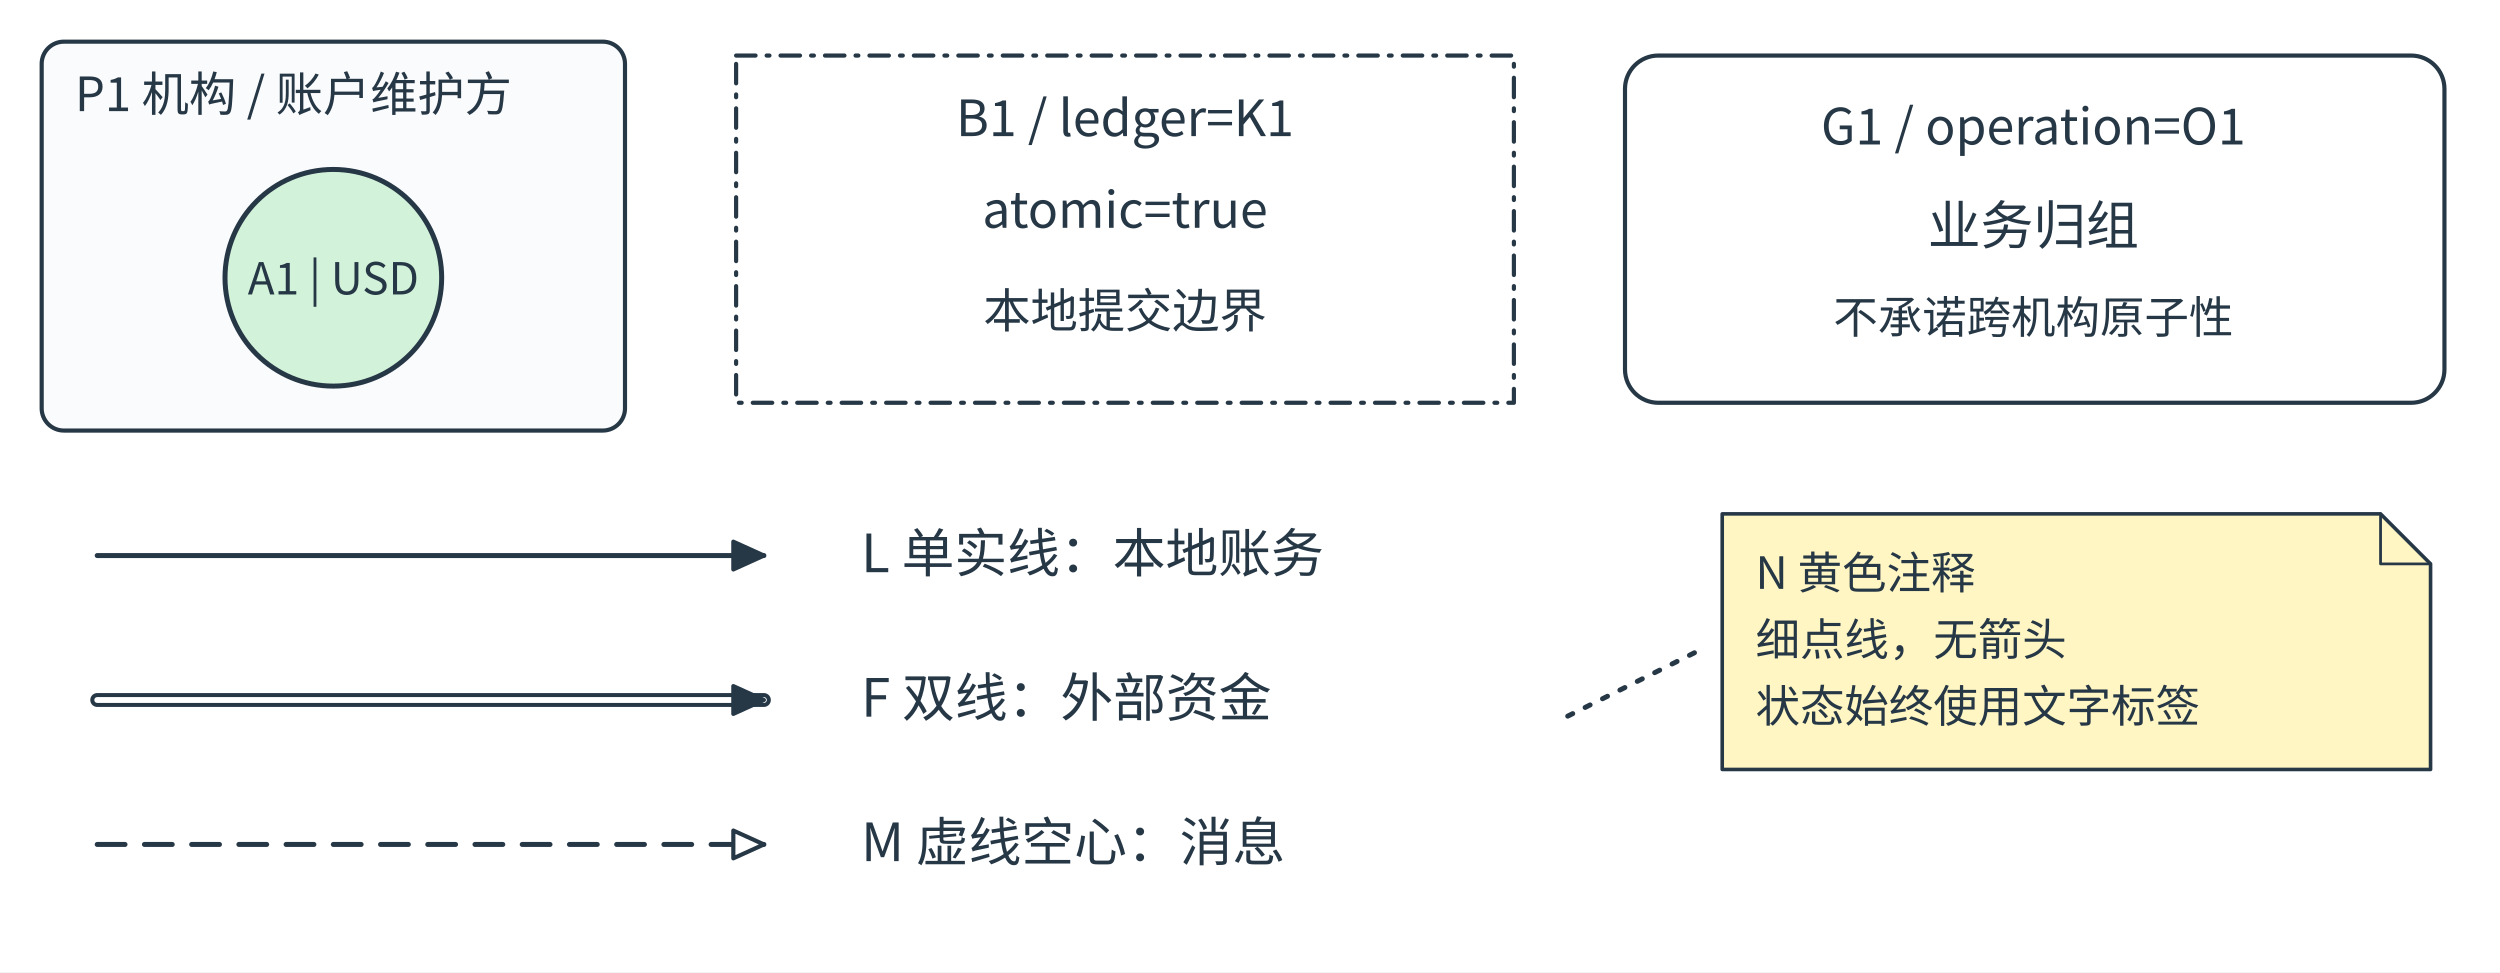
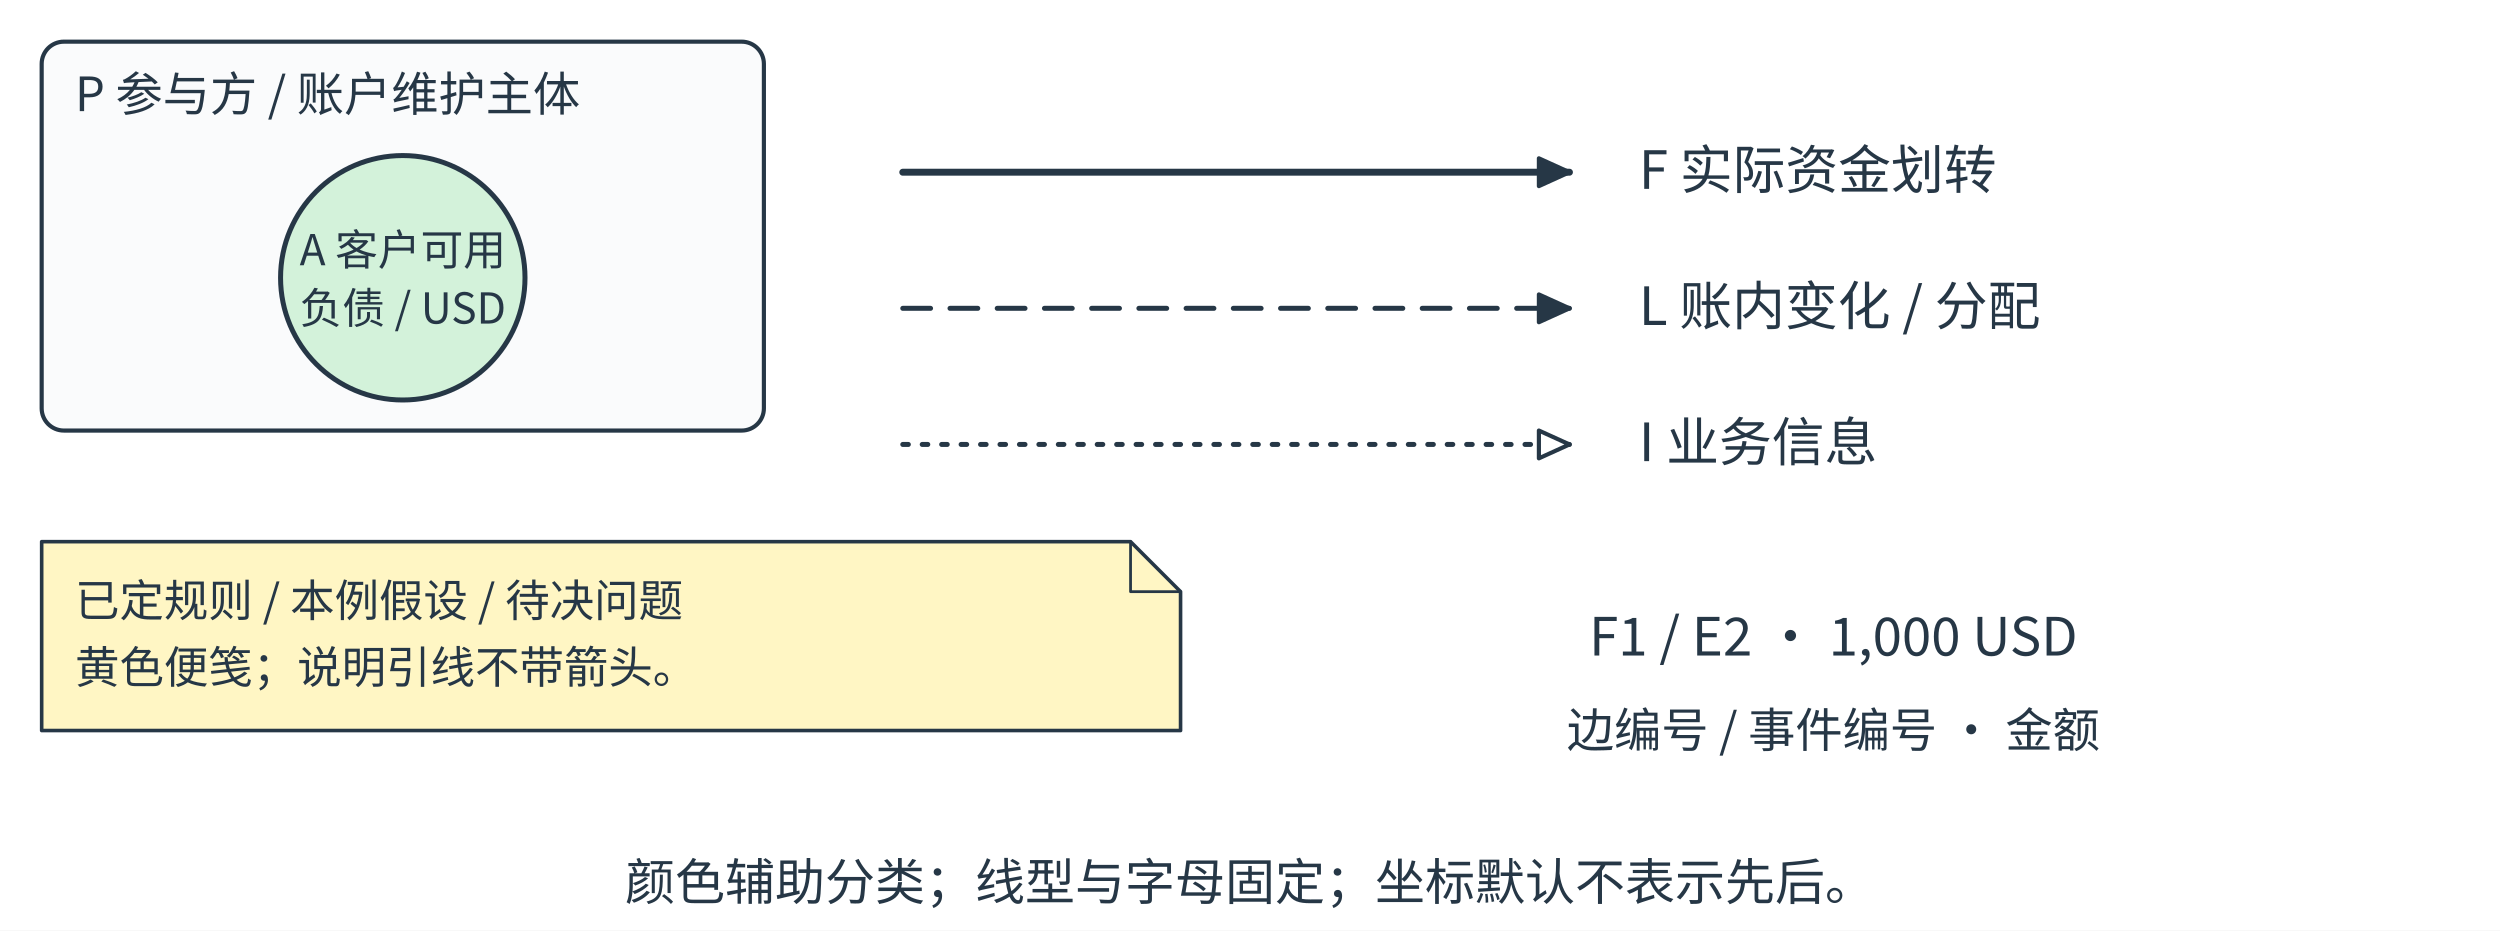
- <svg xmlns="http://www.w3.org/2000/svg" width="900" height="350" viewBox="0 0 900 350">
+ <svg xmlns="http://www.w3.org/2000/svg" width="900" height="335" viewBox="0 0 900 335">
  <rect width="100%" height="100%" fill="white" />
  <g font-family="Arial Unicode MS, PingFang SC, Noto Sans CJK SC, sans-serif" stroke-linejoin="round" stroke-linecap="round">
-     <rect x="15" y="15" width="210" height="140" rx="8" fill="#fafbfc" stroke="#263746" stroke-width="1.5" />
-     <text x="27" y="40" font-size="17" text-anchor="start" fill="#263746">P1 机构 / 账户维护方</text>
-     <circle cx="120" cy="100" r="39" fill="#d3f2da" stroke="#263746" stroke-width="1.8" />
-     <text x="120" y="106.0" font-size="15.904" text-anchor="middle" fill="#263746">A1 | USD</text>
-     <rect x="265" y="20" width="280" height="125" rx="0" fill="#ffffff" stroke="#263746" stroke-width="1.5" stroke-dasharray="7 4 1 4" />
-     <text x="405" y="49" font-size="18" text-anchor="middle" fill="#263746">B1 / ledger=K1</text>
-     <text x="405" y="82" font-size="18" text-anchor="middle" fill="#263746">atomic=true</text>
-     <text x="405" y="118" font-size="17" text-anchor="middle" fill="#263746">本地提交边界</text>
-     <rect x="585" y="20" width="295" height="125" rx="12" fill="#ffffff" stroke="#263746" stroke-width="1.5" />
-     <text x="732" y="52" font-size="18" text-anchor="middle" fill="#263746">G1 / operation=O1</text>
-     <text x="732" y="88" font-size="19" text-anchor="middle" fill="#263746">业务归组</text>
-     <text x="732" y="120" font-size="16" text-anchor="middle" fill="#263746">不承诺跨机构原子性</text>
-     <polyline points="35,200 275,200" fill="none" stroke="#263746" stroke-width="1.8" />
-     <polygon points="275,200 264.0,195.0 264.0,205.0" fill="#263746" stroke="#263746" stroke-width="1.5" />
-     <text x="310" y="206" font-size="19" text-anchor="start" fill="#263746">L 单实线：本地账务</text>
-     <polyline points="35,252 275,252" fill="none" stroke="#263746" stroke-width="5" />
-     <polyline points="35,252 275,252" fill="none" stroke="white" stroke-width="2.1" />
-     <polygon points="275,252 264.0,247.0 264.0,257.0" fill="#263746" stroke="#263746" stroke-width="1.5" />
-     <text x="310" y="258" font-size="19" text-anchor="start" fill="#263746">F 双线：外部资金</text>
-     <polyline points="35,304 275,304" fill="none" stroke="#263746" stroke-width="1.8" stroke-dasharray="10 7" />
-     <polygon points="275,304 264.0,299.0 264.0,309.0" fill="white" stroke="#263746" stroke-width="1.5" />
-     <text x="310" y="310" font-size="19" text-anchor="start" fill="#263746">M 虚线空心：消息</text>
-     <polygon points="620,185 857,185 875,203 875,277 620,277" fill="#fff6c4" stroke="#263746" stroke-width="1.3" />
-     <path d="M857,185 v18 h18" fill="none" stroke="#263746" />
-     <text x="632" y="212" font-size="16" text-anchor="start" fill="#263746">N 黄色注释</text>
-     <text x="632" y="236" font-size="16" text-anchor="start" fill="#263746">细点线，无箭头</text>
-     <text x="632" y="260" font-size="16" text-anchor="start" fill="#263746">状态始终使用文字标签</text>
-     <polyline points="610,235 560,260" fill="none" stroke="#263746" stroke-width="1.8" stroke-dasharray="2 5" />
+     <rect x="15" y="15" width="260" height="140" rx="8" fill="#fafbfc" stroke="#263746" stroke-width="1.5" />
+     <text x="27" y="40" font-size="17" text-anchor="start" fill="#263746">P 参与方 / 账户维护主体</text>
+     <circle cx="145" cy="100" r="44" fill="#d3f2da" stroke="#263746" stroke-width="1.8" />
+     <text x="145" y="95.5" font-size="15.37" text-anchor="middle" fill="#263746">A 客户可用</text>
+     <text x="145" y="116.5" font-size="15.37" text-anchor="middle" fill="#263746">负债 / USD</text>
+     <polyline points="325,62 565,62" fill="none" stroke="#263746" stroke-width="2.5" />
+     <polygon points="565,62 554.0,57.0 554.0,67.0" fill="#263746" stroke="#263746" stroke-width="1.5" />
+     <text x="590" y="68" font-size="19" text-anchor="start" fill="#263746">F 实际资金划转</text>
+     <polyline points="325,111 565,111" fill="none" stroke="#263746" stroke-width="1.8" stroke-dasharray="10 7" />
+     <polygon points="565,111 554.0,106.0 554.0,116.0" fill="#263746" stroke="#263746" stroke-width="1.5" />
+     <text x="590" y="117" font-size="19" text-anchor="start" fill="#263746">L 账内变化 / 分配</text>
+     <polyline points="325,160 565,160" fill="none" stroke="#263746" stroke-width="1.8" stroke-dasharray="2 5" />
+     <polygon points="565,160 554.0,155.0 554.0,165.0" fill="white" stroke="#263746" stroke-width="1.5" />
+     <text x="590" y="166" font-size="19" text-anchor="start" fill="#263746">I 业务信息</text>
+     <polygon points="15,195 407,195 425,213 425,263 15,263" fill="#fff6c4" stroke="#263746" stroke-width="1.3" />
+     <path d="M407,195 v18 h18" fill="none" stroke="#263746" />
+     <text x="27" y="222" font-size="16" text-anchor="start" fill="#263746">已定规则 / 本例假设 / 待决问题</text>
+     <text x="27" y="246" font-size="16" text-anchor="start" fill="#263746">黄色便笺；说明引线不带箭头。</text>
+     <text x="660" y="236" font-size="19" text-anchor="middle" fill="#263746">F1 / E2 · 1,000 USD</text>
+     <text x="660" y="269" font-size="17" text-anchor="middle" fill="#263746">边编号 / 事件编号 · 金额</text>
+     <text x="450" y="324" font-size="18" text-anchor="middle" fill="#263746">颜色辅助分类；线型与字母固定；坐标默认不表示先后。</text>
  </g>
</svg>
